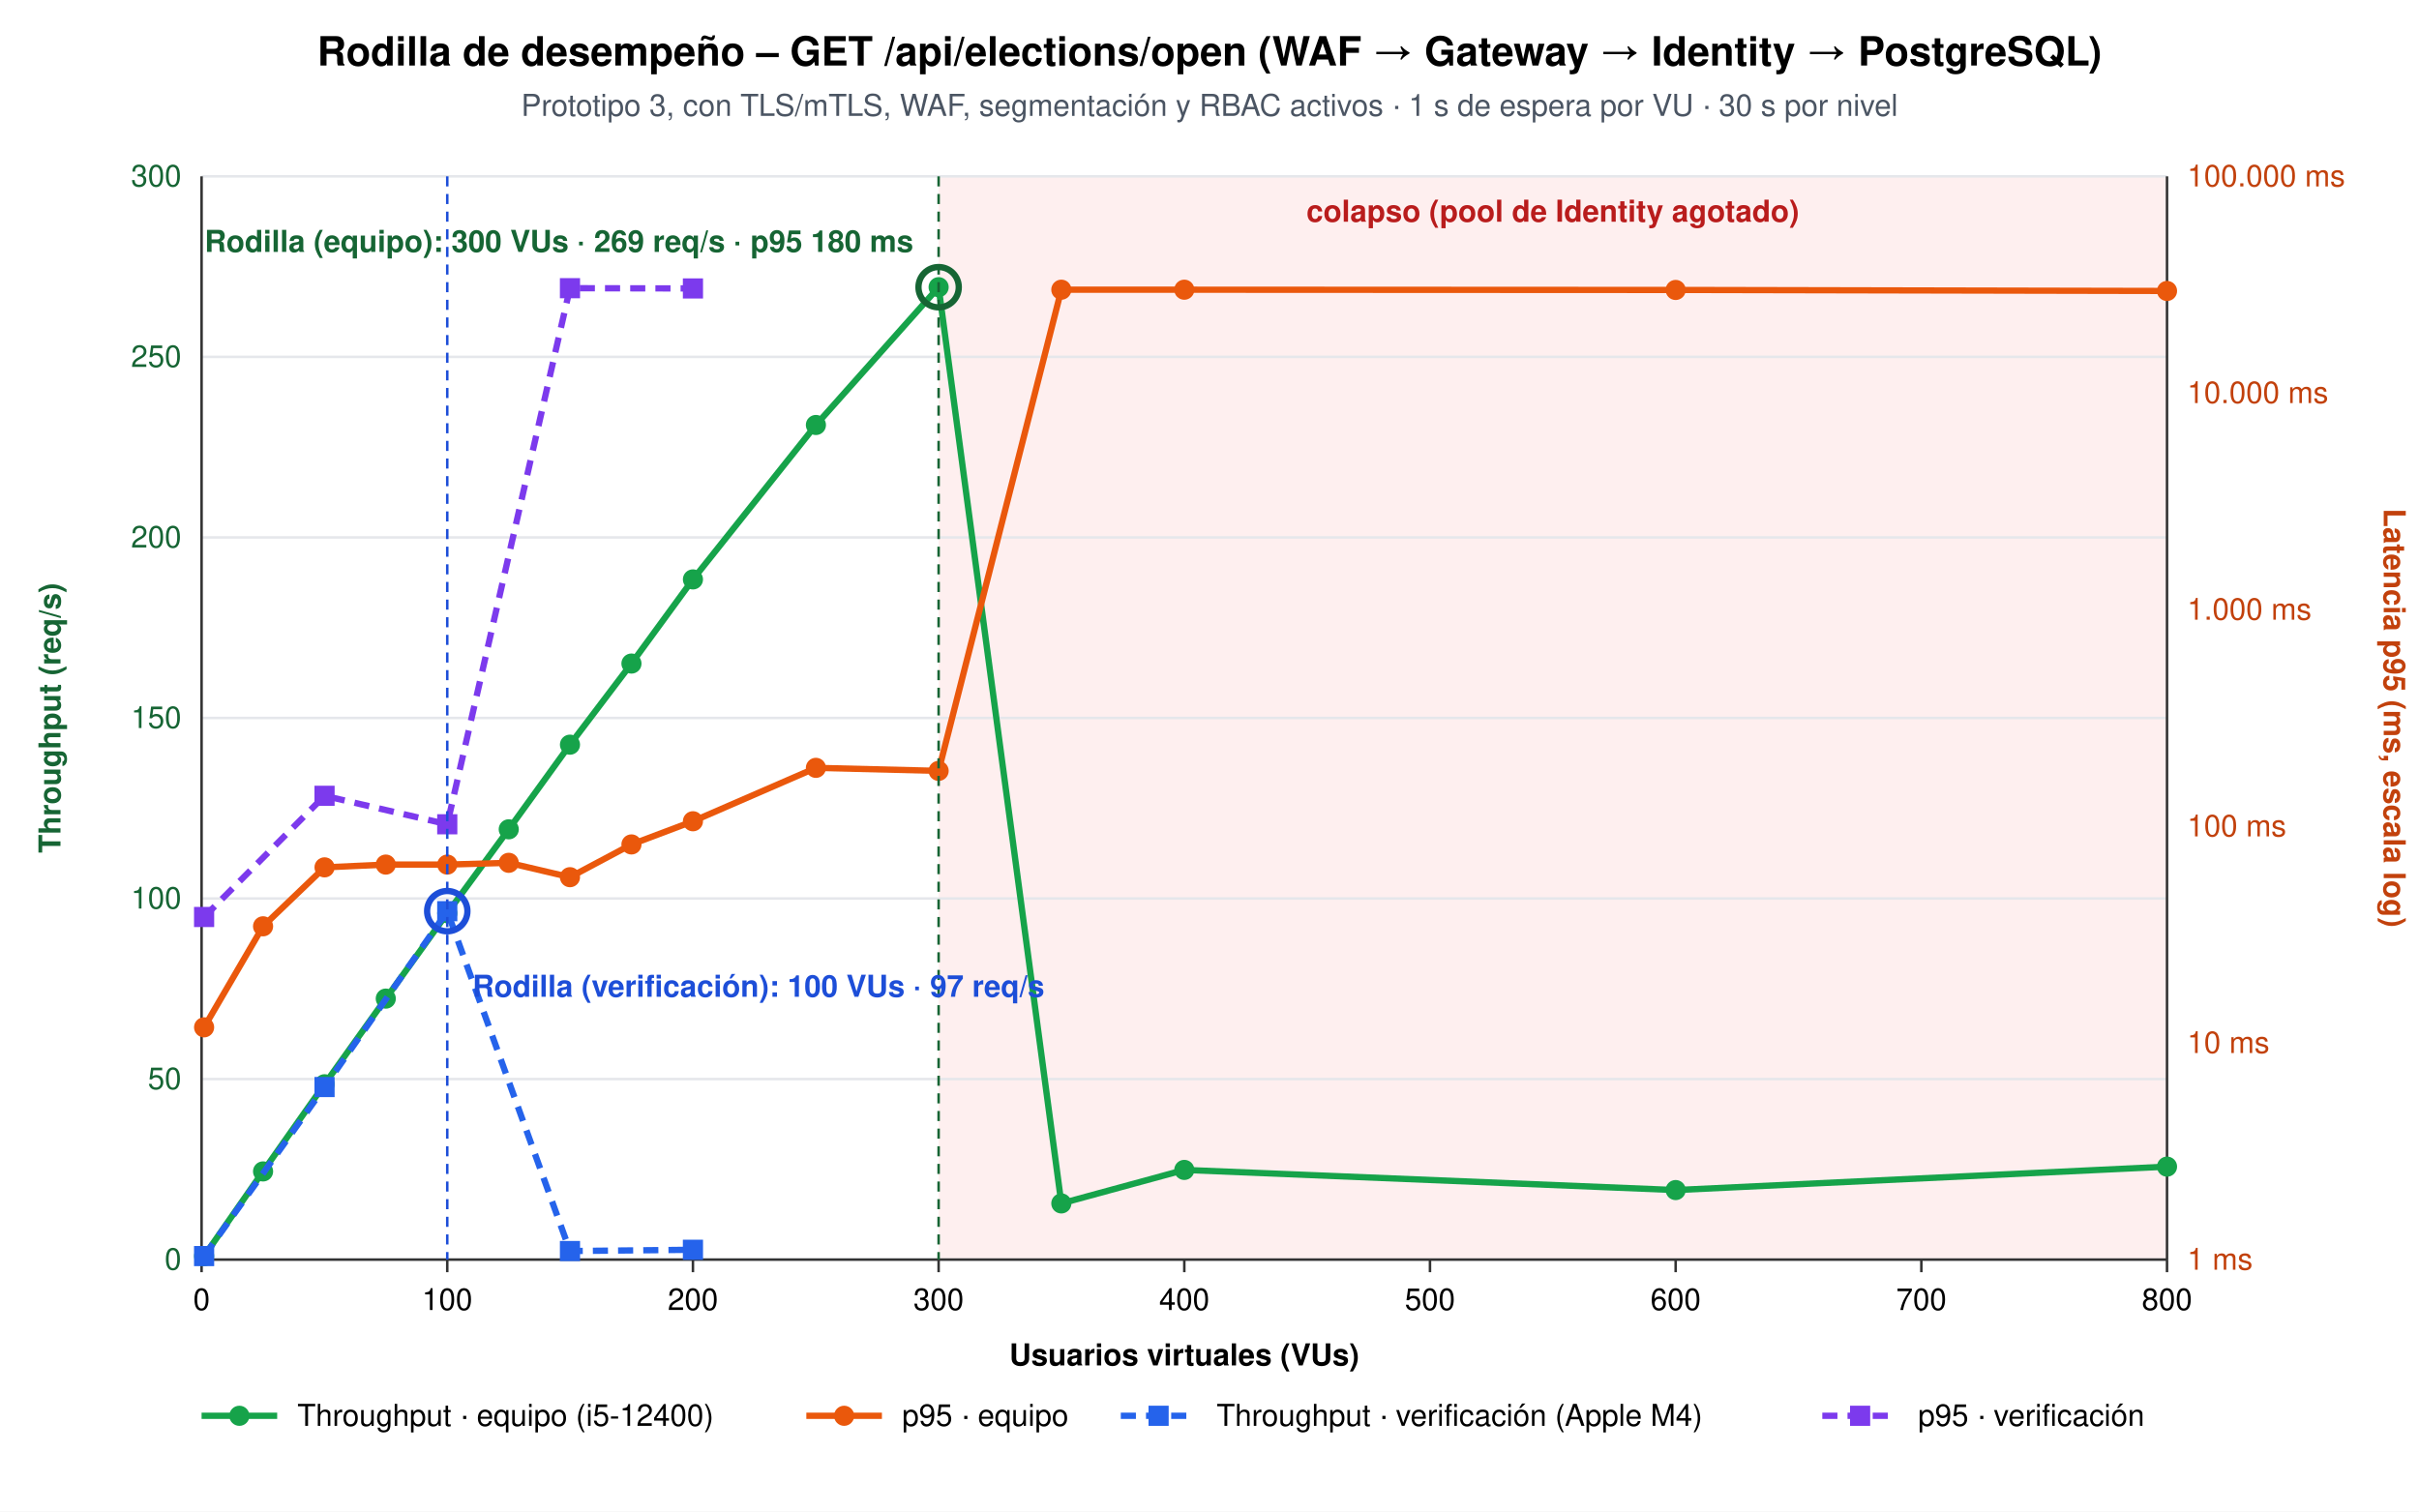
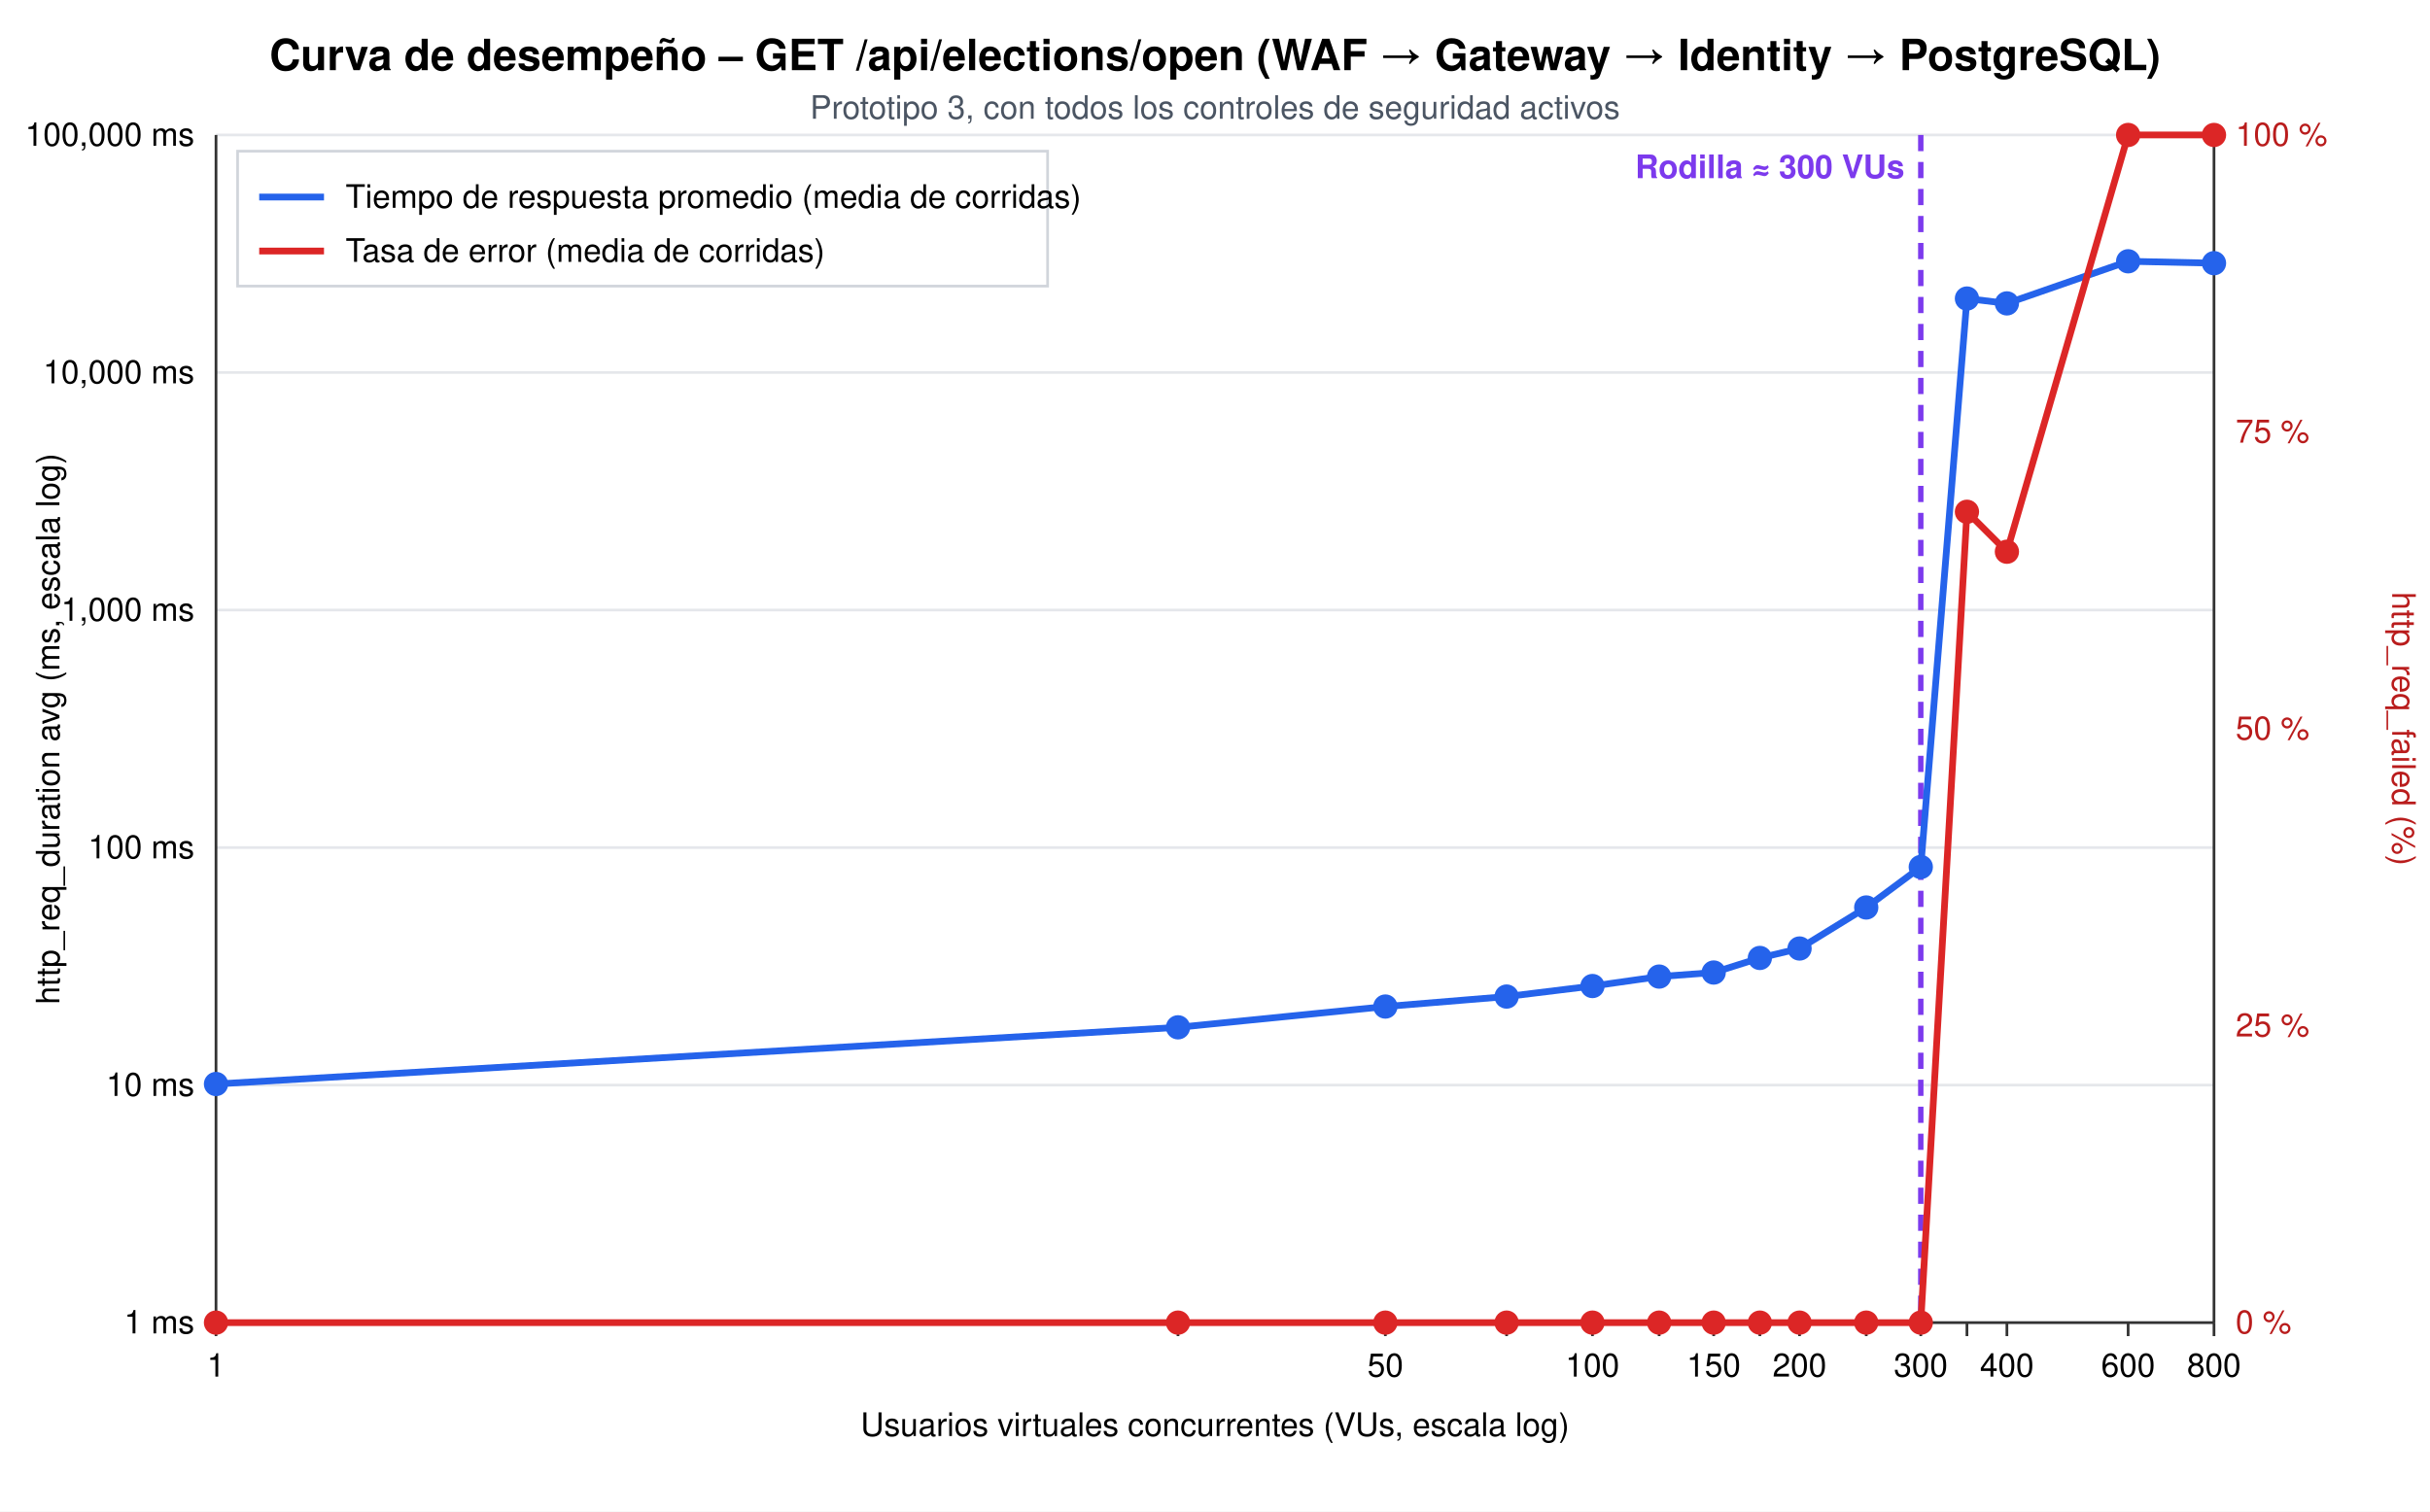
- <svg xmlns="http://www.w3.org/2000/svg" width="960" height="600" viewBox="0 0 960 600" font-family="Helvetica, Arial, sans-serif" font-size="12">
-   <rect width="960" height="600" fill="#fff" />
-   <text x="480.0" y="26" text-anchor="middle" font-size="16" font-weight="bold">Rodilla de desempeño – GET /api/elections/open (WAF → Gateway → Identity → PostgreSQL)</text>
-   <text x="480.0" y="46" text-anchor="middle" fill="#4b5563">Prototipo 3, con TLS/mTLS, WAF, segmentación y RBAC activos · 1 s de espera por VU · 30 s por nivel</text>
-   <rect x="372.5" y="70" width="487.5" height="430" fill="#fee2e2" opacity="0.55" />
-   <text x="616.25" y="88" text-anchor="middle" fill="#b91c1c" font-weight="bold">colapso (pool de Identity agotado)</text>
-   <line x1="80" x2="860" y1="500.0" y2="500.0" stroke="#e5e7eb" />
-   <text x="72" y="504.0" text-anchor="end" fill="#166534">0</text>
-   <line x1="80" x2="860" y1="428.333" y2="428.333" stroke="#e5e7eb" />
-   <text x="72" y="432.333" text-anchor="end" fill="#166534">50</text>
-   <line x1="80" x2="860" y1="356.667" y2="356.667" stroke="#e5e7eb" />
-   <text x="72" y="360.667" text-anchor="end" fill="#166534">100</text>
-   <line x1="80" x2="860" y1="285.0" y2="285.0" stroke="#e5e7eb" />
-   <text x="72" y="289.0" text-anchor="end" fill="#166534">150</text>
-   <line x1="80" x2="860" y1="213.333" y2="213.333" stroke="#e5e7eb" />
-   <text x="72" y="217.333" text-anchor="end" fill="#166534">200</text>
-   <line x1="80" x2="860" y1="141.667" y2="141.667" stroke="#e5e7eb" />
-   <text x="72" y="145.667" text-anchor="end" fill="#166534">250</text>
-   <line x1="80" x2="860" y1="70.0" y2="70.0" stroke="#e5e7eb" />
-   <text x="72" y="74.0" text-anchor="end" fill="#166534">300</text>
-   <text x="868" y="504.0" fill="#c2410c">1 ms</text>
-   <text x="868" y="418.0" fill="#c2410c">10 ms</text>
-   <text x="868" y="332.0" fill="#c2410c">100 ms</text>
-   <text x="868" y="246.0" fill="#c2410c">1.000 ms</text>
-   <text x="868" y="160.0" fill="#c2410c">10.000 ms</text>
-   <text x="868" y="74.0" fill="#c2410c">100.000 ms</text>
-   <line x1="80.0" x2="80.0" y1="500" y2="505" stroke="#333" />
-   <text x="80.0" y="520" text-anchor="middle">0</text>
-   <line x1="177.5" x2="177.5" y1="500" y2="505" stroke="#333" />
-   <text x="177.5" y="520" text-anchor="middle">100</text>
-   <line x1="275.0" x2="275.0" y1="500" y2="505" stroke="#333" />
-   <text x="275.0" y="520" text-anchor="middle">200</text>
-   <line x1="372.5" x2="372.5" y1="500" y2="505" stroke="#333" />
-   <text x="372.5" y="520" text-anchor="middle">300</text>
-   <line x1="470.0" x2="470.0" y1="500" y2="505" stroke="#333" />
-   <text x="470.0" y="520" text-anchor="middle">400</text>
-   <line x1="567.5" x2="567.5" y1="500" y2="505" stroke="#333" />
-   <text x="567.5" y="520" text-anchor="middle">500</text>
-   <line x1="665.0" x2="665.0" y1="500" y2="505" stroke="#333" />
-   <text x="665.0" y="520" text-anchor="middle">600</text>
-   <line x1="762.5" x2="762.5" y1="500" y2="505" stroke="#333" />
-   <text x="762.5" y="520" text-anchor="middle">700</text>
-   <line x1="860.0" x2="860.0" y1="500" y2="505" stroke="#333" />
-   <text x="860.0" y="520" text-anchor="middle">800</text>
-   <line x1="80" x2="860" y1="500" y2="500" stroke="#333" />
-   <line x1="80" x2="80" y1="70" y2="500" stroke="#333" />
-   <line x1="860" x2="860" y1="70" y2="500" stroke="#333" />
-   <text x="470.0" y="542" text-anchor="middle" font-weight="bold">Usuarios virtuales (VUs)</text>
-   <text transform="translate(24 285.0) rotate(-90)" text-anchor="middle" font-weight="bold" fill="#166534">Throughput (req/s)</text>
-   <text transform="translate(946 285.0) rotate(90)" text-anchor="middle" font-weight="bold" fill="#c2410c">Latencia p95 (ms, escala log)</text>
-   <polyline points="81.0,498.6 104.4,465.0 128.8,430.4 153.1,396.4 177.5,362.5 201.9,329.2 226.2,295.6 250.6,263.4 275.0,230.0 323.8,168.7 372.5,114.0 421.2,477.7 470.0,464.4 665.0,472.4 860.0,463.1" fill="none" stroke="#16a34a" stroke-width="2.5" />
-   <circle cx="81.0" cy="498.6" r="4" fill="#16a34a" />
-   <circle cx="104.4" cy="465.0" r="4" fill="#16a34a" />
-   <circle cx="128.8" cy="430.4" r="4" fill="#16a34a" />
-   <circle cx="153.1" cy="396.4" r="4" fill="#16a34a" />
-   <circle cx="177.5" cy="362.5" r="4" fill="#16a34a" />
-   <circle cx="201.9" cy="329.2" r="4" fill="#16a34a" />
-   <circle cx="226.2" cy="295.6" r="4" fill="#16a34a" />
-   <circle cx="250.6" cy="263.4" r="4" fill="#16a34a" />
-   <circle cx="275.0" cy="230.0" r="4" fill="#16a34a" />
-   <circle cx="323.8" cy="168.7" r="4" fill="#16a34a" />
-   <circle cx="372.5" cy="114.0" r="4" fill="#16a34a" />
-   <circle cx="421.2" cy="477.7" r="4" fill="#16a34a" />
-   <circle cx="470.0" cy="464.4" r="4" fill="#16a34a" />
-   <circle cx="665.0" cy="472.4" r="4" fill="#16a34a" />
-   <circle cx="860.0" cy="463.1" r="4" fill="#16a34a" />
-   <polyline points="81.0,407.8 104.4,367.7 128.8,344.3 153.1,343.2 177.5,343.2 201.9,342.5 226.2,348.2 250.6,335.2 275.0,326.0 323.8,304.8 372.5,306.0 421.2,115.0 470.0,115.0 665.0,115.1 860.0,115.5" fill="none" stroke="#ea580c" stroke-width="2.5" />
-   <circle cx="81.0" cy="407.8" r="4" fill="#ea580c" />
-   <circle cx="104.4" cy="367.7" r="4" fill="#ea580c" />
-   <circle cx="128.8" cy="344.3" r="4" fill="#ea580c" />
-   <circle cx="153.1" cy="343.2" r="4" fill="#ea580c" />
-   <circle cx="177.5" cy="343.2" r="4" fill="#ea580c" />
-   <circle cx="201.9" cy="342.5" r="4" fill="#ea580c" />
-   <circle cx="226.2" cy="348.2" r="4" fill="#ea580c" />
-   <circle cx="250.6" cy="335.2" r="4" fill="#ea580c" />
-   <circle cx="275.0" cy="326.0" r="4" fill="#ea580c" />
-   <circle cx="323.8" cy="304.8" r="4" fill="#ea580c" />
-   <circle cx="372.5" cy="306.0" r="4" fill="#ea580c" />
-   <circle cx="421.2" cy="115.0" r="4" fill="#ea580c" />
-   <circle cx="470.0" cy="115.0" r="4" fill="#ea580c" />
-   <circle cx="665.0" cy="115.1" r="4" fill="#ea580c" />
-   <circle cx="860.0" cy="115.5" r="4" fill="#ea580c" />
-   <polyline points="81.0,498.6 128.8,431.5 177.5,361.7 226.2,496.6 275.0,496.1" fill="none" stroke="#2563eb" stroke-width="2.5" stroke-dasharray="6 4" />
-   <rect x="77.0" y="494.6" width="8" height="8" fill="#2563eb" />
-   <rect x="124.8" y="427.5" width="8" height="8" fill="#2563eb" />
-   <rect x="173.5" y="357.7" width="8" height="8" fill="#2563eb" />
-   <rect x="222.2" y="492.6" width="8" height="8" fill="#2563eb" />
-   <rect x="271.0" y="492.1" width="8" height="8" fill="#2563eb" />
-   <polyline points="81.0,364.0 128.8,315.9 177.5,327.2 226.2,114.4 275.0,114.5" fill="none" stroke="#7c3aed" stroke-width="2.5" stroke-dasharray="6 4" />
-   <rect x="77.0" y="360.0" width="8" height="8" fill="#7c3aed" />
-   <rect x="124.8" y="311.9" width="8" height="8" fill="#7c3aed" />
-   <rect x="173.5" y="323.2" width="8" height="8" fill="#7c3aed" />
-   <rect x="222.2" y="110.4" width="8" height="8" fill="#7c3aed" />
-   <rect x="271.0" y="110.5" width="8" height="8" fill="#7c3aed" />
-   <line x1="372.5" x2="372.5" y1="70" y2="500" stroke="#166534" stroke-dasharray="4 3" />
-   <circle cx="372.5" cy="114.003" r="8" fill="none" stroke="#166534" stroke-width="2.5" />
-   <text x="362.5" y="100.003" text-anchor="end" fill="#166534" font-weight="bold">Rodilla (equipo): 300 VUs · 269 req/s · p95 180 ms</text>
-   <line x1="177.5" x2="177.5" y1="70" y2="500" stroke="#1d4ed8" stroke-dasharray="4 3" />
-   <circle cx="177.5" cy="361.683" r="8" fill="none" stroke="#1d4ed8" stroke-width="2.5" />
-   <text x="187.5" y="395.683" text-anchor="start" fill="#1d4ed8" font-weight="bold">Rodilla (verificación): 100 VUs · 97 req/s</text>
-   <line x1="80" x2="110" y1="562" y2="562" stroke="#16a34a" stroke-width="2.5" />
-   <circle cx="95" cy="562" r="4" fill="#16a34a" />
-   <text x="118" y="566">Throughput · equipo (i5-12400)</text>
-   <line x1="320.0" x2="350.0" y1="562" y2="562" stroke="#ea580c" stroke-width="2.5" />
-   <circle cx="335.0" cy="562" r="4" fill="#ea580c" />
-   <text x="358.0" y="566">p95 · equipo</text>
-   <line x1="444.8" x2="474.8" y1="562" y2="562" stroke="#2563eb" stroke-width="2.5" stroke-dasharray="6 4" />
-   <rect x="455.8" y="558" width="8" height="8" fill="#2563eb" />
-   <text x="482.8" y="566">Throughput · verificación (Apple M4)</text>
-   <line x1="723.2" x2="753.2" y1="562" y2="562" stroke="#7c3aed" stroke-width="2.5" stroke-dasharray="6 4" />
-   <rect x="734.2" y="558" width="8" height="8" fill="#7c3aed" />
-   <text x="761.2" y="566">p95 · verificación</text>
+ <svg xmlns="http://www.w3.org/2000/svg" width="900" height="560" viewBox="0 0 900 560" font-family="Helvetica, Arial, sans-serif" font-size="12">
+   <rect width="900" height="560" fill="#ffffff" />
+   <text x="450.0" y="26" text-anchor="middle" font-size="16" font-weight="bold">Curva de desempeño – GET /api/elections/open (WAF → Gateway → Identity → PostgreSQL)</text>
+   <text x="450.0" y="44" text-anchor="middle" font-size="12" fill="#4b5563">Prototipo 3, con todos los controles de seguridad activos</text>
+   <line x1="80" x2="820" y1="490.0" y2="490.0" stroke="#e5e7eb" />
+   <text x="72" y="494.0" text-anchor="end">1 ms</text>
+   <line x1="80" x2="820" y1="402.0" y2="402.0" stroke="#e5e7eb" />
+   <text x="72" y="406.0" text-anchor="end">10 ms</text>
+   <line x1="80" x2="820" y1="314.0" y2="314.0" stroke="#e5e7eb" />
+   <text x="72" y="318.0" text-anchor="end">100 ms</text>
+   <line x1="80" x2="820" y1="226.0" y2="226.0" stroke="#e5e7eb" />
+   <text x="72" y="230.0" text-anchor="end">1,000 ms</text>
+   <line x1="80" x2="820" y1="138.0" y2="138.0" stroke="#e5e7eb" />
+   <text x="72" y="142.0" text-anchor="end">10,000 ms</text>
+   <line x1="80" x2="820" y1="50.0" y2="50.0" stroke="#e5e7eb" />
+   <text x="72" y="54.0" text-anchor="end">100,000 ms</text>
+   <text x="828" y="494.0" fill="#b91c1c">0 %</text>
+   <text x="828" y="384.0" fill="#b91c1c">25 %</text>
+   <text x="828" y="274.0" fill="#b91c1c">50 %</text>
+   <text x="828" y="164.0" fill="#b91c1c">75 %</text>
+   <text x="828" y="54.0" fill="#b91c1c">100 %</text>
+   <line x1="80.0" x2="80.0" y1="490" y2="495" stroke="#333" />
+   <text x="80.0" y="510" text-anchor="middle">1</text>
+   <line x1="436.3" x2="436.3" y1="490" y2="495" stroke="#333" />
+   <line x1="513.1" x2="513.1" y1="490" y2="495" stroke="#333" />
+   <text x="513.1" y="510" text-anchor="middle">50</text>
+   <line x1="558.0" x2="558.0" y1="490" y2="495" stroke="#333" />
+   <line x1="589.8" x2="589.8" y1="490" y2="495" stroke="#333" />
+   <text x="589.8" y="510" text-anchor="middle">100</text>
+   <line x1="614.5" x2="614.5" y1="490" y2="495" stroke="#333" />
+   <line x1="634.7" x2="634.7" y1="490" y2="495" stroke="#333" />
+   <text x="634.7" y="510" text-anchor="middle">150</text>
+   <line x1="651.8" x2="651.8" y1="490" y2="495" stroke="#333" />
+   <line x1="666.5" x2="666.5" y1="490" y2="495" stroke="#333" />
+   <text x="666.5" y="510" text-anchor="middle">200</text>
+   <line x1="691.2" x2="691.2" y1="490" y2="495" stroke="#333" />
+   <line x1="711.4" x2="711.4" y1="490" y2="495" stroke="#333" />
+   <text x="711.4" y="510" text-anchor="middle">300</text>
+   <line x1="728.5" x2="728.5" y1="490" y2="495" stroke="#333" />
+   <line x1="743.3" x2="743.3" y1="490" y2="495" stroke="#333" />
+   <text x="743.3" y="510" text-anchor="middle">400</text>
+   <line x1="788.2" x2="788.2" y1="490" y2="495" stroke="#333" />
+   <text x="788.2" y="510" text-anchor="middle">600</text>
+   <line x1="820.0" x2="820.0" y1="490" y2="495" stroke="#333" />
+   <text x="820.0" y="510" text-anchor="middle">800</text>
+   <line x1="80" x2="820" y1="490" y2="490" stroke="#333" />
+   <line x1="80" x2="80" y1="50" y2="490" stroke="#333" />
+   <line x1="820" x2="820" y1="50" y2="490" stroke="#333" />
+   <text x="450.0" y="532" text-anchor="middle">Usuarios virtuales concurrentes (VUs, escala log)</text>
+   <text transform="translate(22 270.0) rotate(-90)" text-anchor="middle">http_req_duration avg (ms, escala log)</text>
+   <text transform="translate(886 270.0) rotate(90)" text-anchor="middle" fill="#b91c1c">http_req_failed (%)</text>
+   <line x1="711.4" x2="711.4" y1="50" y2="490" stroke="#7c3aed" stroke-width="2" stroke-dasharray="6 4" />
+   <text x="705.4" y="66" text-anchor="end" fill="#7c3aed" font-weight="bold">Rodilla ≈ 300 VUs</text>
+   <polyline points="80.0,401.6 436.3,380.6 513.1,372.9 558.0,369.2 589.8,365.3 614.5,361.8 634.7,360.3 651.8,354.9 666.5,351.4 691.2,336.2 711.4,321.2 728.5,110.6 743.3,112.4 788.2,96.8 820.0,97.5" fill="none" stroke="#2563eb" stroke-width="2.5" />
+   <circle cx="80.0" cy="401.6" r="4.5" fill="#2563eb" />
+   <circle cx="436.3" cy="380.6" r="4.5" fill="#2563eb" />
+   <circle cx="513.1" cy="372.9" r="4.5" fill="#2563eb" />
+   <circle cx="558.0" cy="369.2" r="4.5" fill="#2563eb" />
+   <circle cx="589.8" cy="365.3" r="4.5" fill="#2563eb" />
+   <circle cx="614.5" cy="361.8" r="4.5" fill="#2563eb" />
+   <circle cx="634.7" cy="360.3" r="4.5" fill="#2563eb" />
+   <circle cx="651.8" cy="354.9" r="4.5" fill="#2563eb" />
+   <circle cx="666.5" cy="351.4" r="4.5" fill="#2563eb" />
+   <circle cx="691.2" cy="336.2" r="4.5" fill="#2563eb" />
+   <circle cx="711.4" cy="321.2" r="4.5" fill="#2563eb" />
+   <circle cx="728.5" cy="110.6" r="4.5" fill="#2563eb" />
+   <circle cx="743.3" cy="112.4" r="4.5" fill="#2563eb" />
+   <circle cx="788.2" cy="96.8" r="4.5" fill="#2563eb" />
+   <circle cx="820.0" cy="97.5" r="4.5" fill="#2563eb" />
+   <polyline points="80.0,490.0 436.3,490.0 513.1,490.0 558.0,490.0 589.8,490.0 614.5,490.0 634.7,490.0 651.8,490.0 666.5,490.0 691.2,490.0 711.4,490.0 728.5,189.6 743.3,204.4 788.2,50.0 820.0,50.0" fill="none" stroke="#dc2626" stroke-width="2.5" />
+   <circle cx="80.0" cy="490.0" r="4.5" fill="#dc2626" />
+   <circle cx="436.3" cy="490.0" r="4.5" fill="#dc2626" />
+   <circle cx="513.1" cy="490.0" r="4.5" fill="#dc2626" />
+   <circle cx="558.0" cy="490.0" r="4.5" fill="#dc2626" />
+   <circle cx="589.8" cy="490.0" r="4.5" fill="#dc2626" />
+   <circle cx="614.5" cy="490.0" r="4.5" fill="#dc2626" />
+   <circle cx="634.7" cy="490.0" r="4.5" fill="#dc2626" />
+   <circle cx="651.8" cy="490.0" r="4.5" fill="#dc2626" />
+   <circle cx="666.5" cy="490.0" r="4.5" fill="#dc2626" />
+   <circle cx="691.2" cy="490.0" r="4.5" fill="#dc2626" />
+   <circle cx="711.4" cy="490.0" r="4.5" fill="#dc2626" />
+   <circle cx="728.5" cy="189.6" r="4.5" fill="#dc2626" />
+   <circle cx="743.3" cy="204.4" r="4.5" fill="#dc2626" />
+   <circle cx="788.2" cy="50.0" r="4.5" fill="#dc2626" />
+   <circle cx="820.0" cy="50.0" r="4.5" fill="#dc2626" />
+   <rect x="88" y="56" width="300" height="50" fill="#fff" stroke="#d1d5db" />
+   <line x1="96" x2="120" y1="73" y2="73" stroke="#2563eb" stroke-width="2.5" />
+   <text x="128" y="77">Tiempo de respuesta promedio (media de corridas)</text>
+   <line x1="96" x2="120" y1="93" y2="93" stroke="#dc2626" stroke-width="2.5" />
+   <text x="128" y="97">Tasa de error (media de corridas)</text>
</svg>
